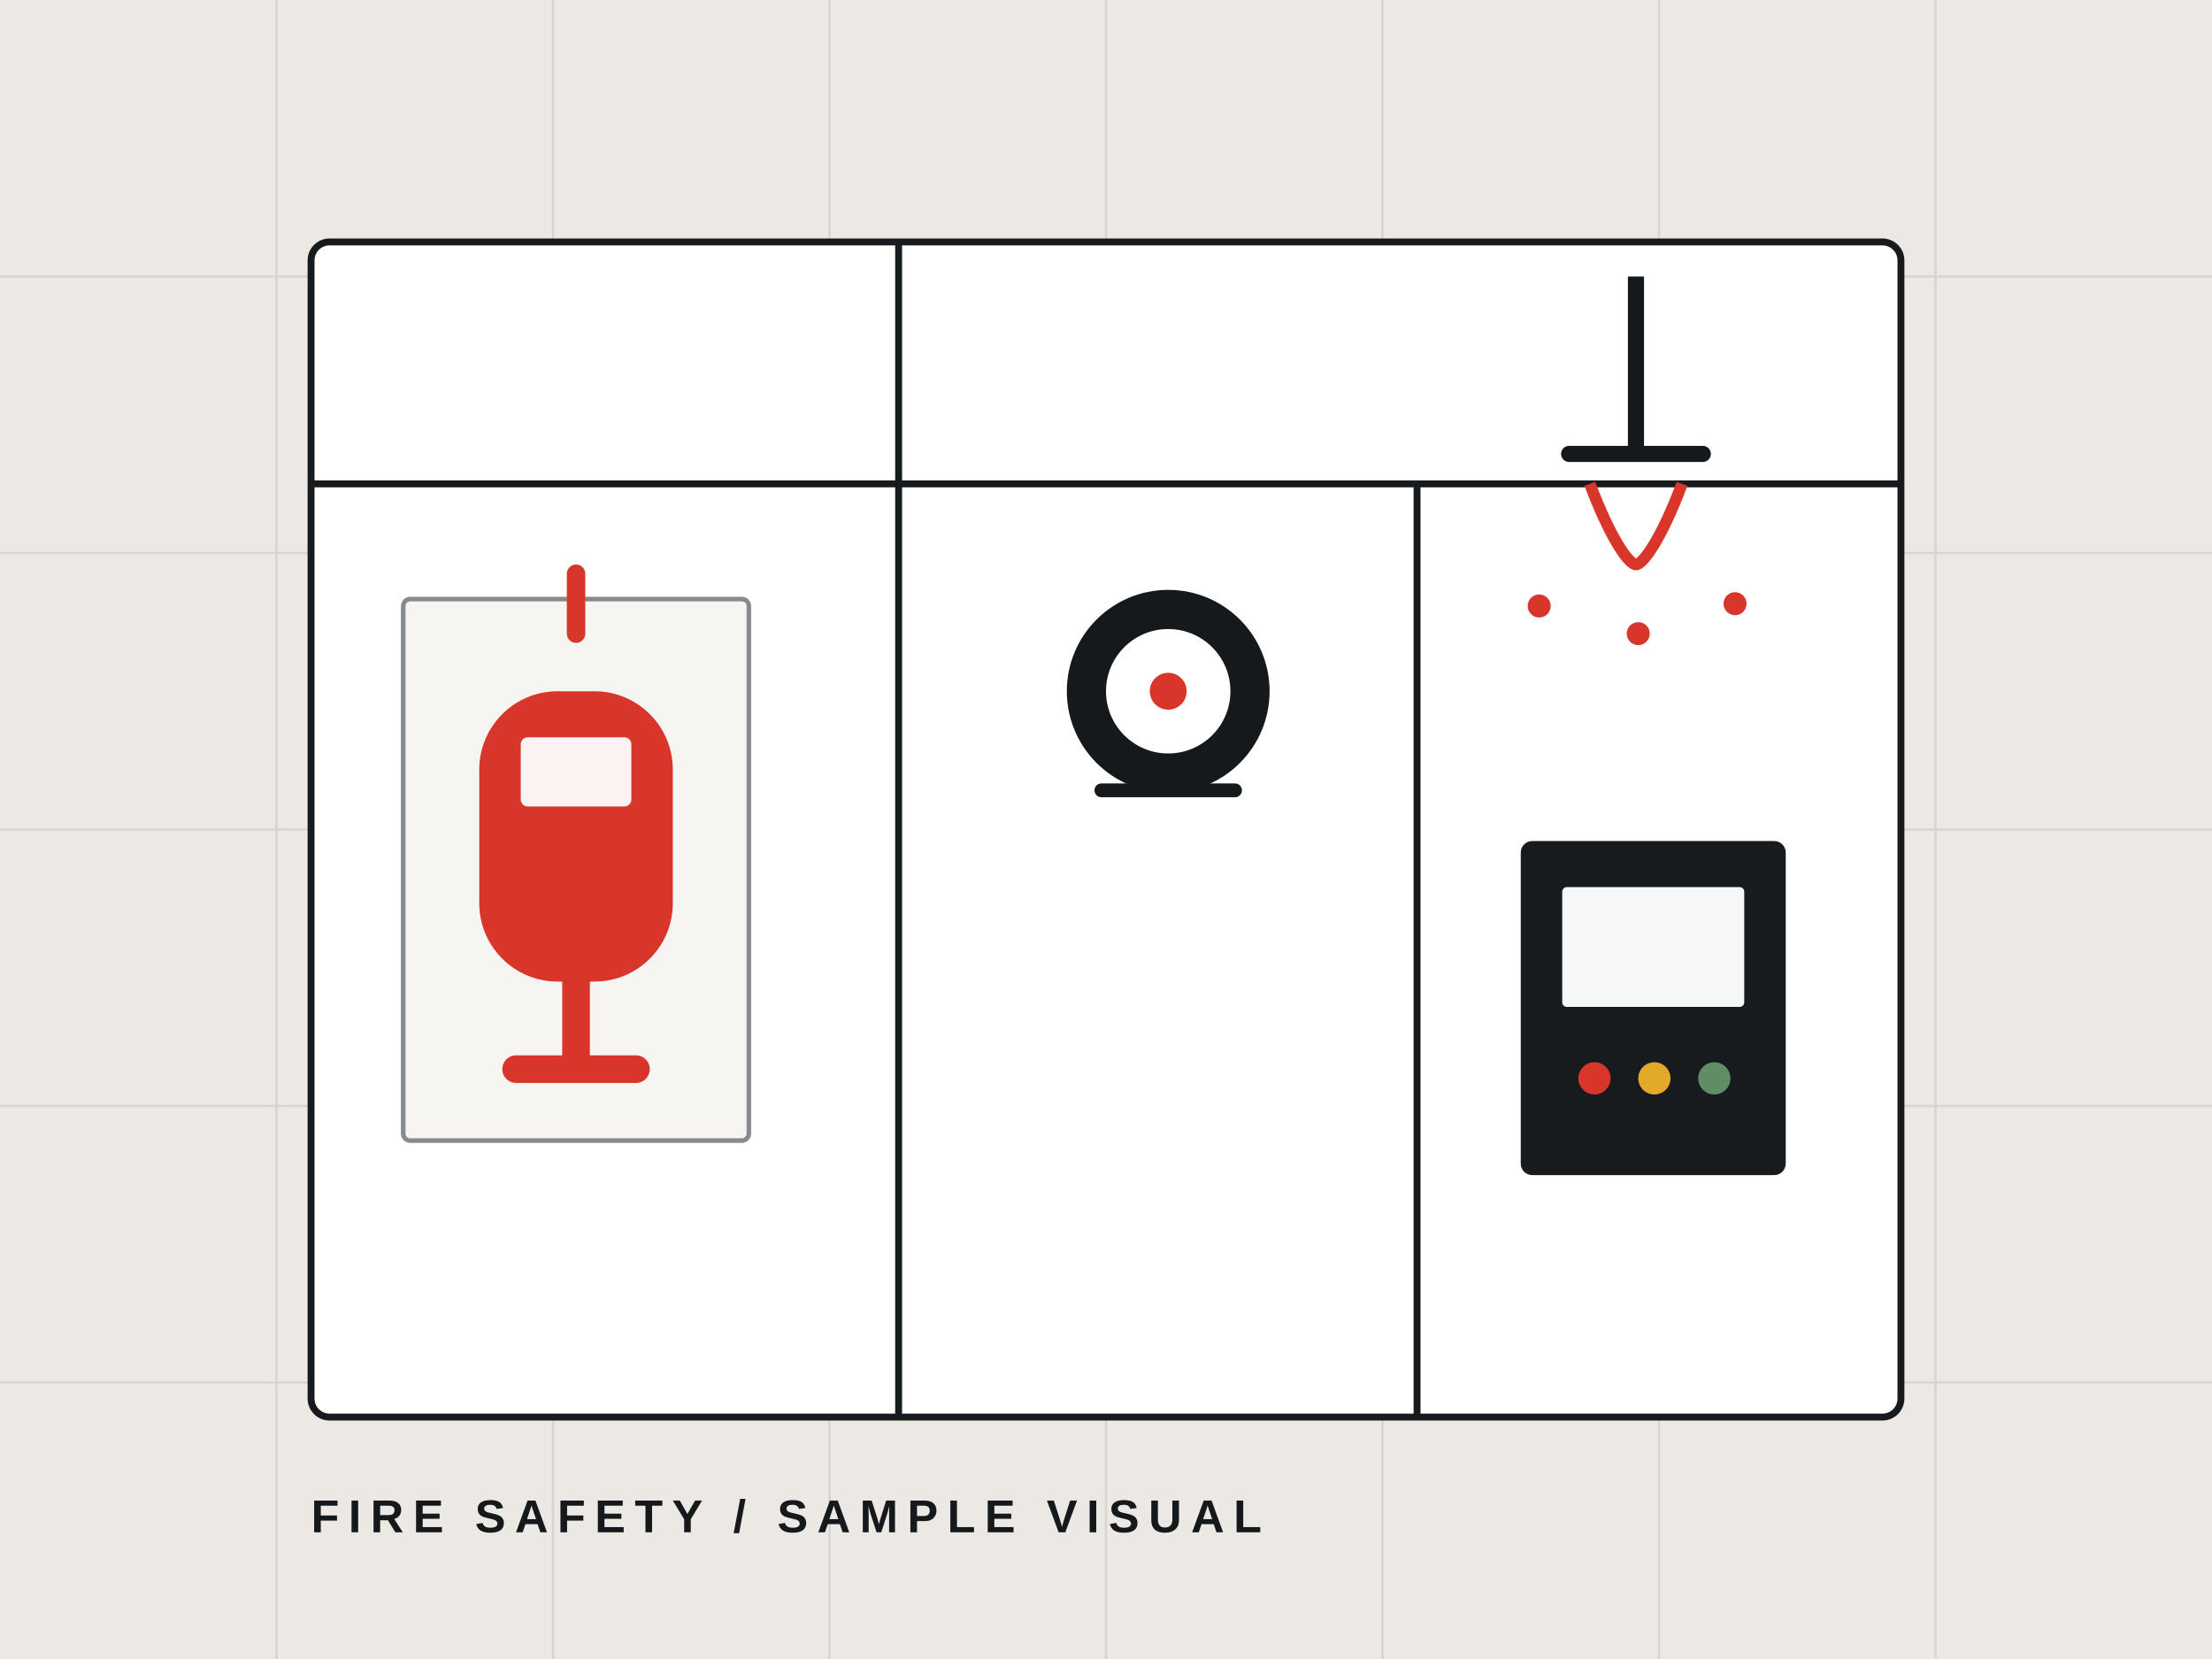
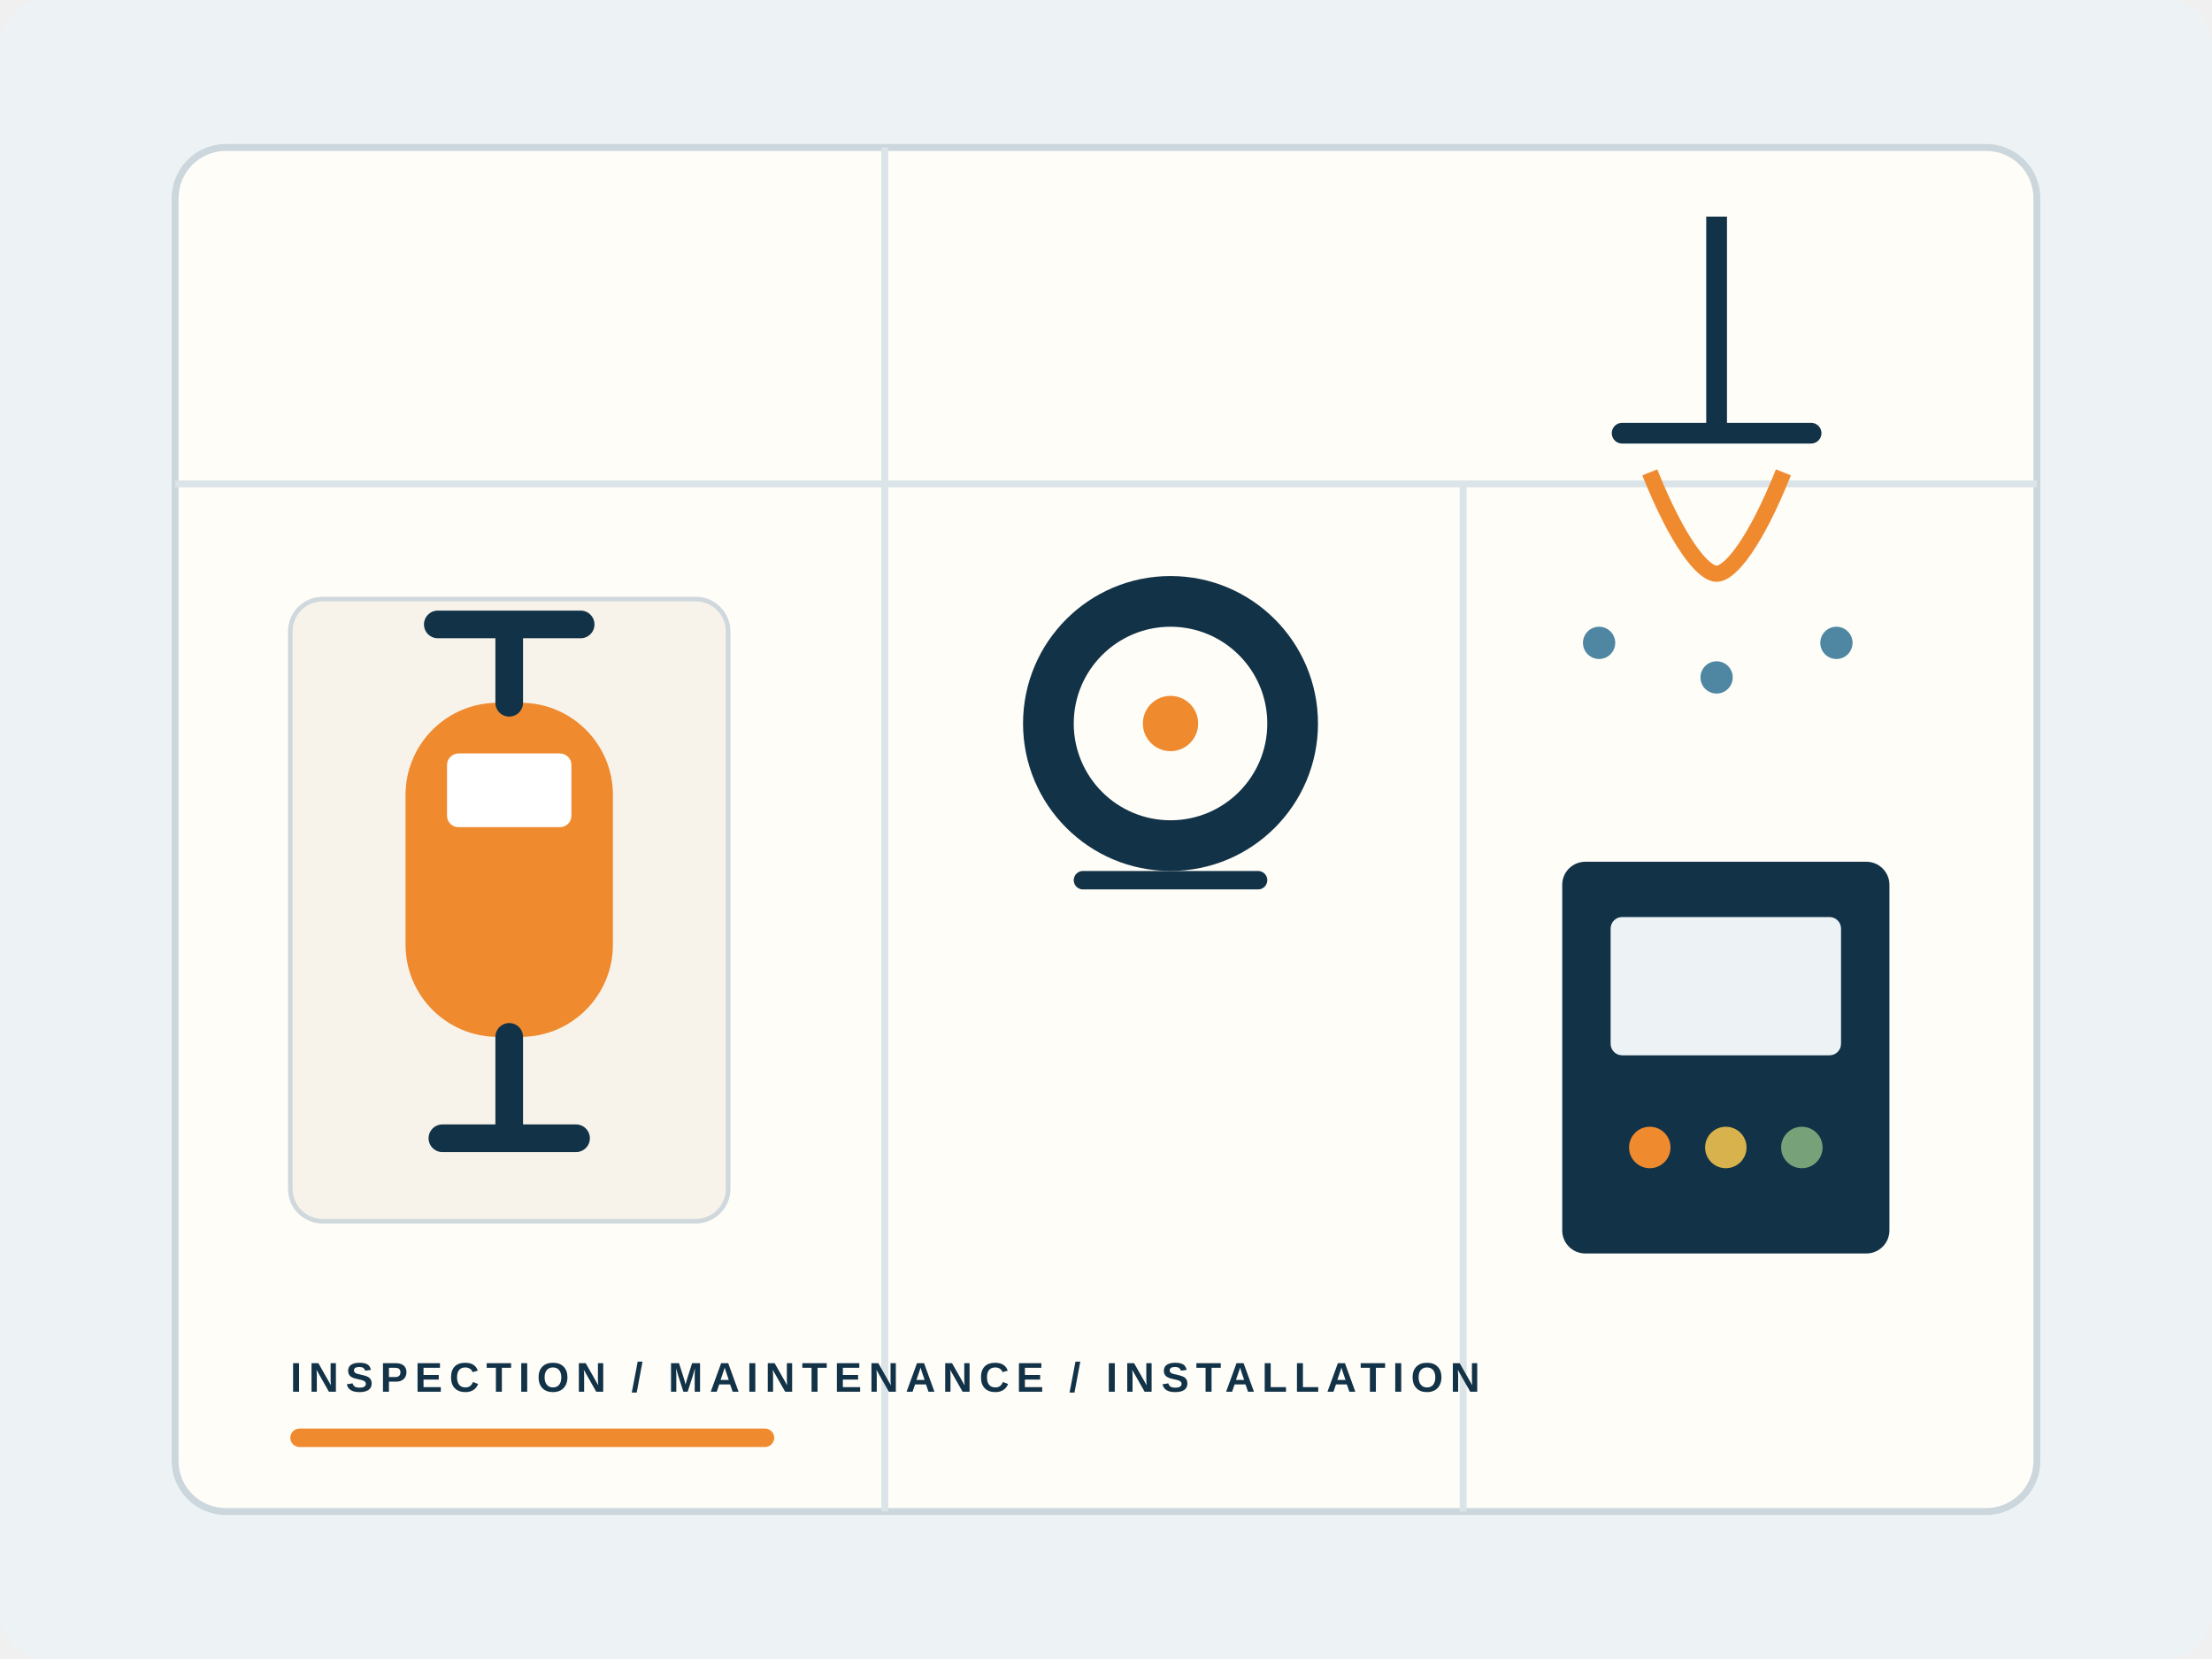
<svg xmlns="http://www.w3.org/2000/svg" viewBox="0 0 960 720" role="img" aria-labelledby="title desc">
-   <rect width="960" height="720" fill="#ece9e4" />
-   <g opacity=".55" stroke="#c9c5be" stroke-width="1">
-     <path d="M0 120H960M0 240H960M0 360H960M0 480H960M0 600H960" />
-     <path d="M120 0V720M240 0V720M360 0V720M480 0V720M600 0V720M720 0V720M840 0V720" />
+   <rect width="960" height="720" rx="20" fill="#edf3f5" />
+   <rect x="76" y="64" width="808" height="592" rx="22" fill="#fffdf8" stroke="#cbd7dc" stroke-width="3" />
+   <path d="M76 210h808M384 64v592M635 210v446" fill="none" stroke="#dbe4e8" stroke-width="3" />
+   <rect x="126" y="260" width="190" height="270" rx="14" fill="#f8f3ea" stroke="#cfd8dc" stroke-width="2" />
+   <rect x="176" y="305" width="90" height="145" rx="40" fill="#ef8a2f" />
+   <rect x="194" y="327" width="54" height="32" rx="5" fill="#fff" />
+   <path d="M221 305v-34M190 271h62M221 450v44M192 494h58" stroke="#123247" stroke-width="12" stroke-linecap="round" />
+   <circle cx="508" cy="314" r="64" fill="#123247" />
+   <circle cx="508" cy="314" r="42" fill="#fffdf8" />
+   <circle cx="508" cy="314" r="12" fill="#ef8a2f" />
+   <path d="M470 382h76" stroke="#123247" stroke-width="8" stroke-linecap="round" />
+   <path d="M745 94v94" stroke="#123247" stroke-width="9" />
+   <path d="M704 188h82" stroke="#123247" stroke-width="9" stroke-linecap="round" />
+   <path d="M716 205c12 30 23 44 29 44s17-14 29-44" fill="none" stroke="#ef8a2f" stroke-width="7" />
+   <g fill="#4f86a2">
+     <circle cx="694" cy="279" r="7" />
+     <circle cx="745" cy="294" r="7" />
+     <circle cx="797" cy="279" r="7" />
  </g>
-   <rect x="135" y="105" width="690" height="510" rx="8" fill="#fff" stroke="#181b1e" stroke-width="3" />
-   <path d="M135 210h690M390 105v510M615 210v405" fill="none" stroke="#181b1e" stroke-width="3" />
-   <rect x="175" y="260" width="150" height="235" rx="3" fill="#f7f5f1" stroke="#878b8e" stroke-width="2" />
-   <path d="M250 275v-26" stroke="#d9362b" stroke-width="8" stroke-linecap="round" />
-   <rect x="208" y="300" width="84" height="126" rx="34" fill="#d9362b" />
-   <rect x="226" y="320" width="48" height="30" rx="3" fill="#fff" opacity=".94" />
-   <path d="M250 426v38M224 464h52" stroke="#d9362b" stroke-width="12" stroke-linecap="round" />
-   <circle cx="507" cy="300" r="44" fill="#15191c" />
-   <circle cx="507" cy="300" r="27" fill="#fff" />
-   <circle cx="507" cy="300" r="8" fill="#d9362b" />
-   <path d="M478 343h58" stroke="#15191c" stroke-width="6" stroke-linecap="round" />
-   <path d="M710 120v78" stroke="#15191c" stroke-width="7" />
-   <path d="M681 197h58" stroke="#15191c" stroke-width="7" stroke-linecap="round" />
-   <path d="M690 210c9 24 17 35 20 35s11-11 20-35" fill="none" stroke="#d9362b" stroke-width="5" />
-   <g fill="#d9362b">
-     <circle cx="668" cy="263" r="5" />
-     <circle cx="711" cy="275" r="5" />
-     <circle cx="753" cy="262" r="5" />
+   <rect x="678" y="374" width="142" height="170" rx="10" fill="#123247" />
+   <rect x="699" y="398" width="100" height="60" rx="5" fill="#edf3f5" />
+   <circle cx="716" cy="498" r="9" fill="#ef8a2f" />
+   <circle cx="749" cy="498" r="9" fill="#d8b24c" />
+   <circle cx="782" cy="498" r="9" fill="#77a178" />
+   <g fill="#123247" font-family="Arial, sans-serif">
+     <text x="126" y="604" font-size="18" font-weight="700" letter-spacing="3">INSPECTION / MAINTENANCE / INSTALLATION</text>
  </g>
-   <rect x="660" y="365" width="115" height="145" rx="5" fill="#171b1e" />
-   <rect x="678" y="385" width="79" height="52" rx="2" fill="#f6f7f7" />
-   <circle cx="692" cy="468" r="7" fill="#d9362b" />
-   <circle cx="718" cy="468" r="7" fill="#e3a929" />
-   <circle cx="744" cy="468" r="7" fill="#5f8d64" />
-   <text x="135" y="665" fill="#15191c" font-family="Arial, sans-serif" font-size="20" font-weight="700" letter-spacing="4">FIRE SAFETY / SAMPLE VISUAL</text>
+   <rect x="126" y="620" width="210" height="8" rx="4" fill="#ef8a2f" />
</svg>
